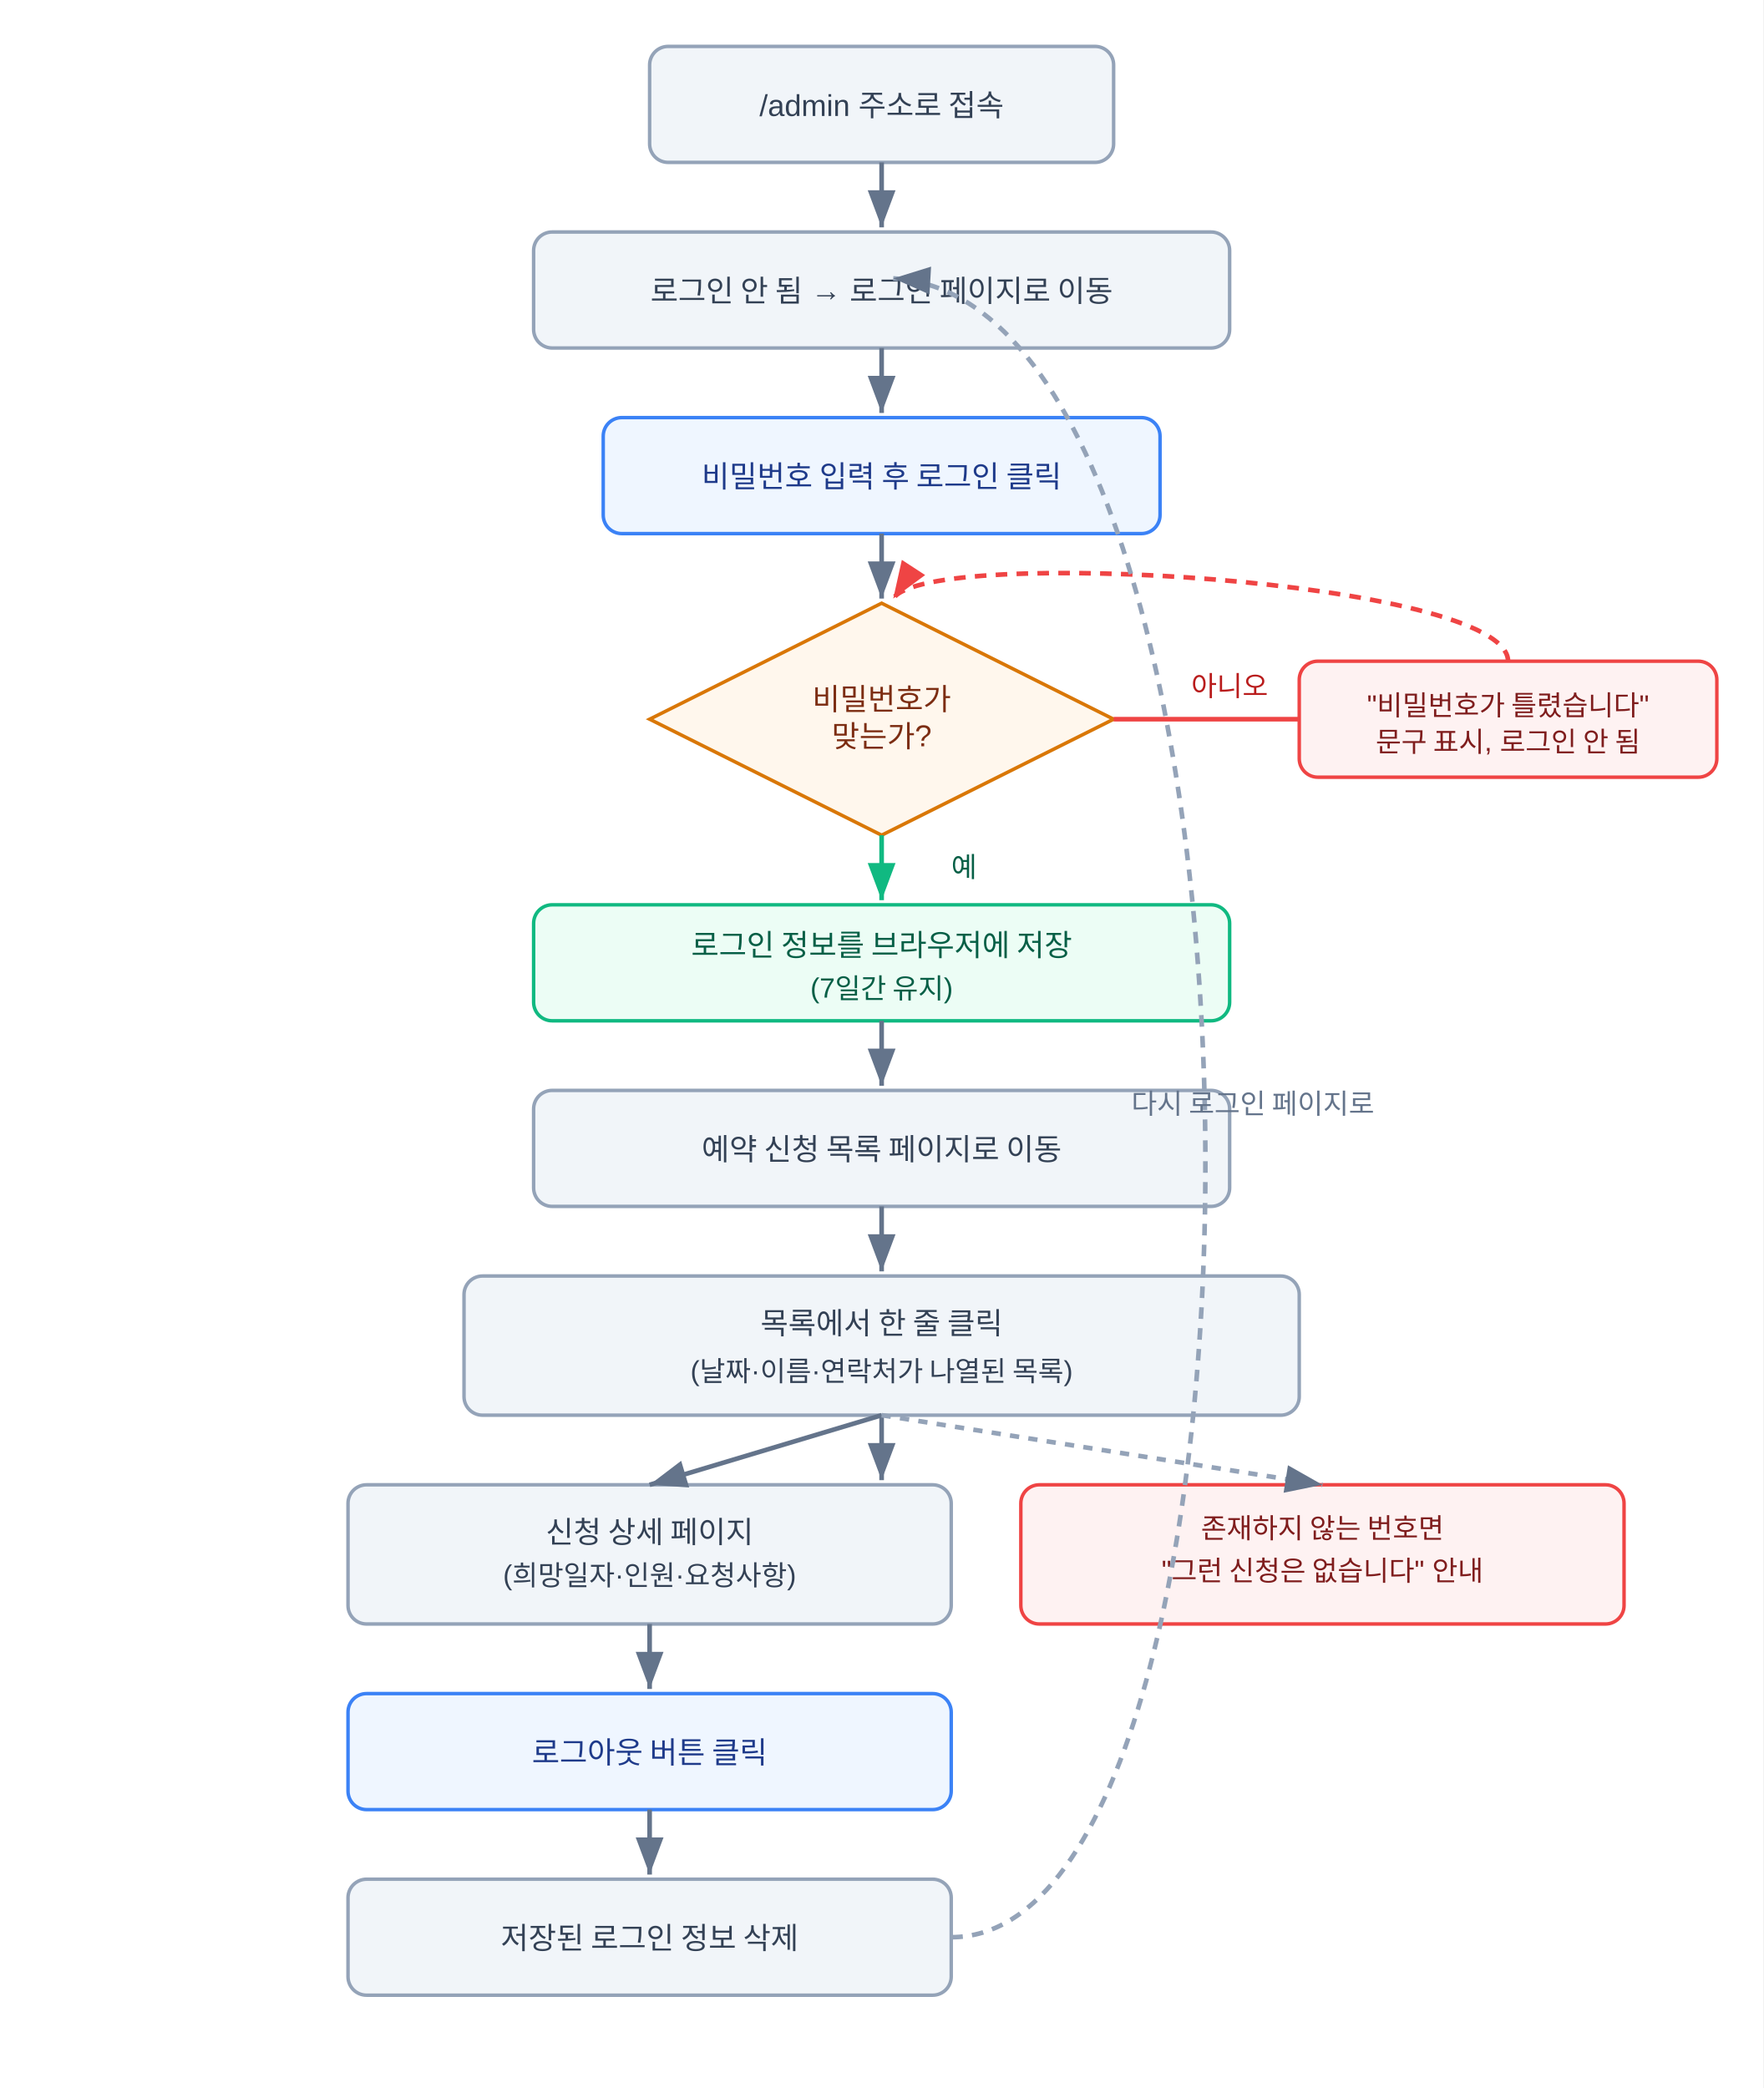
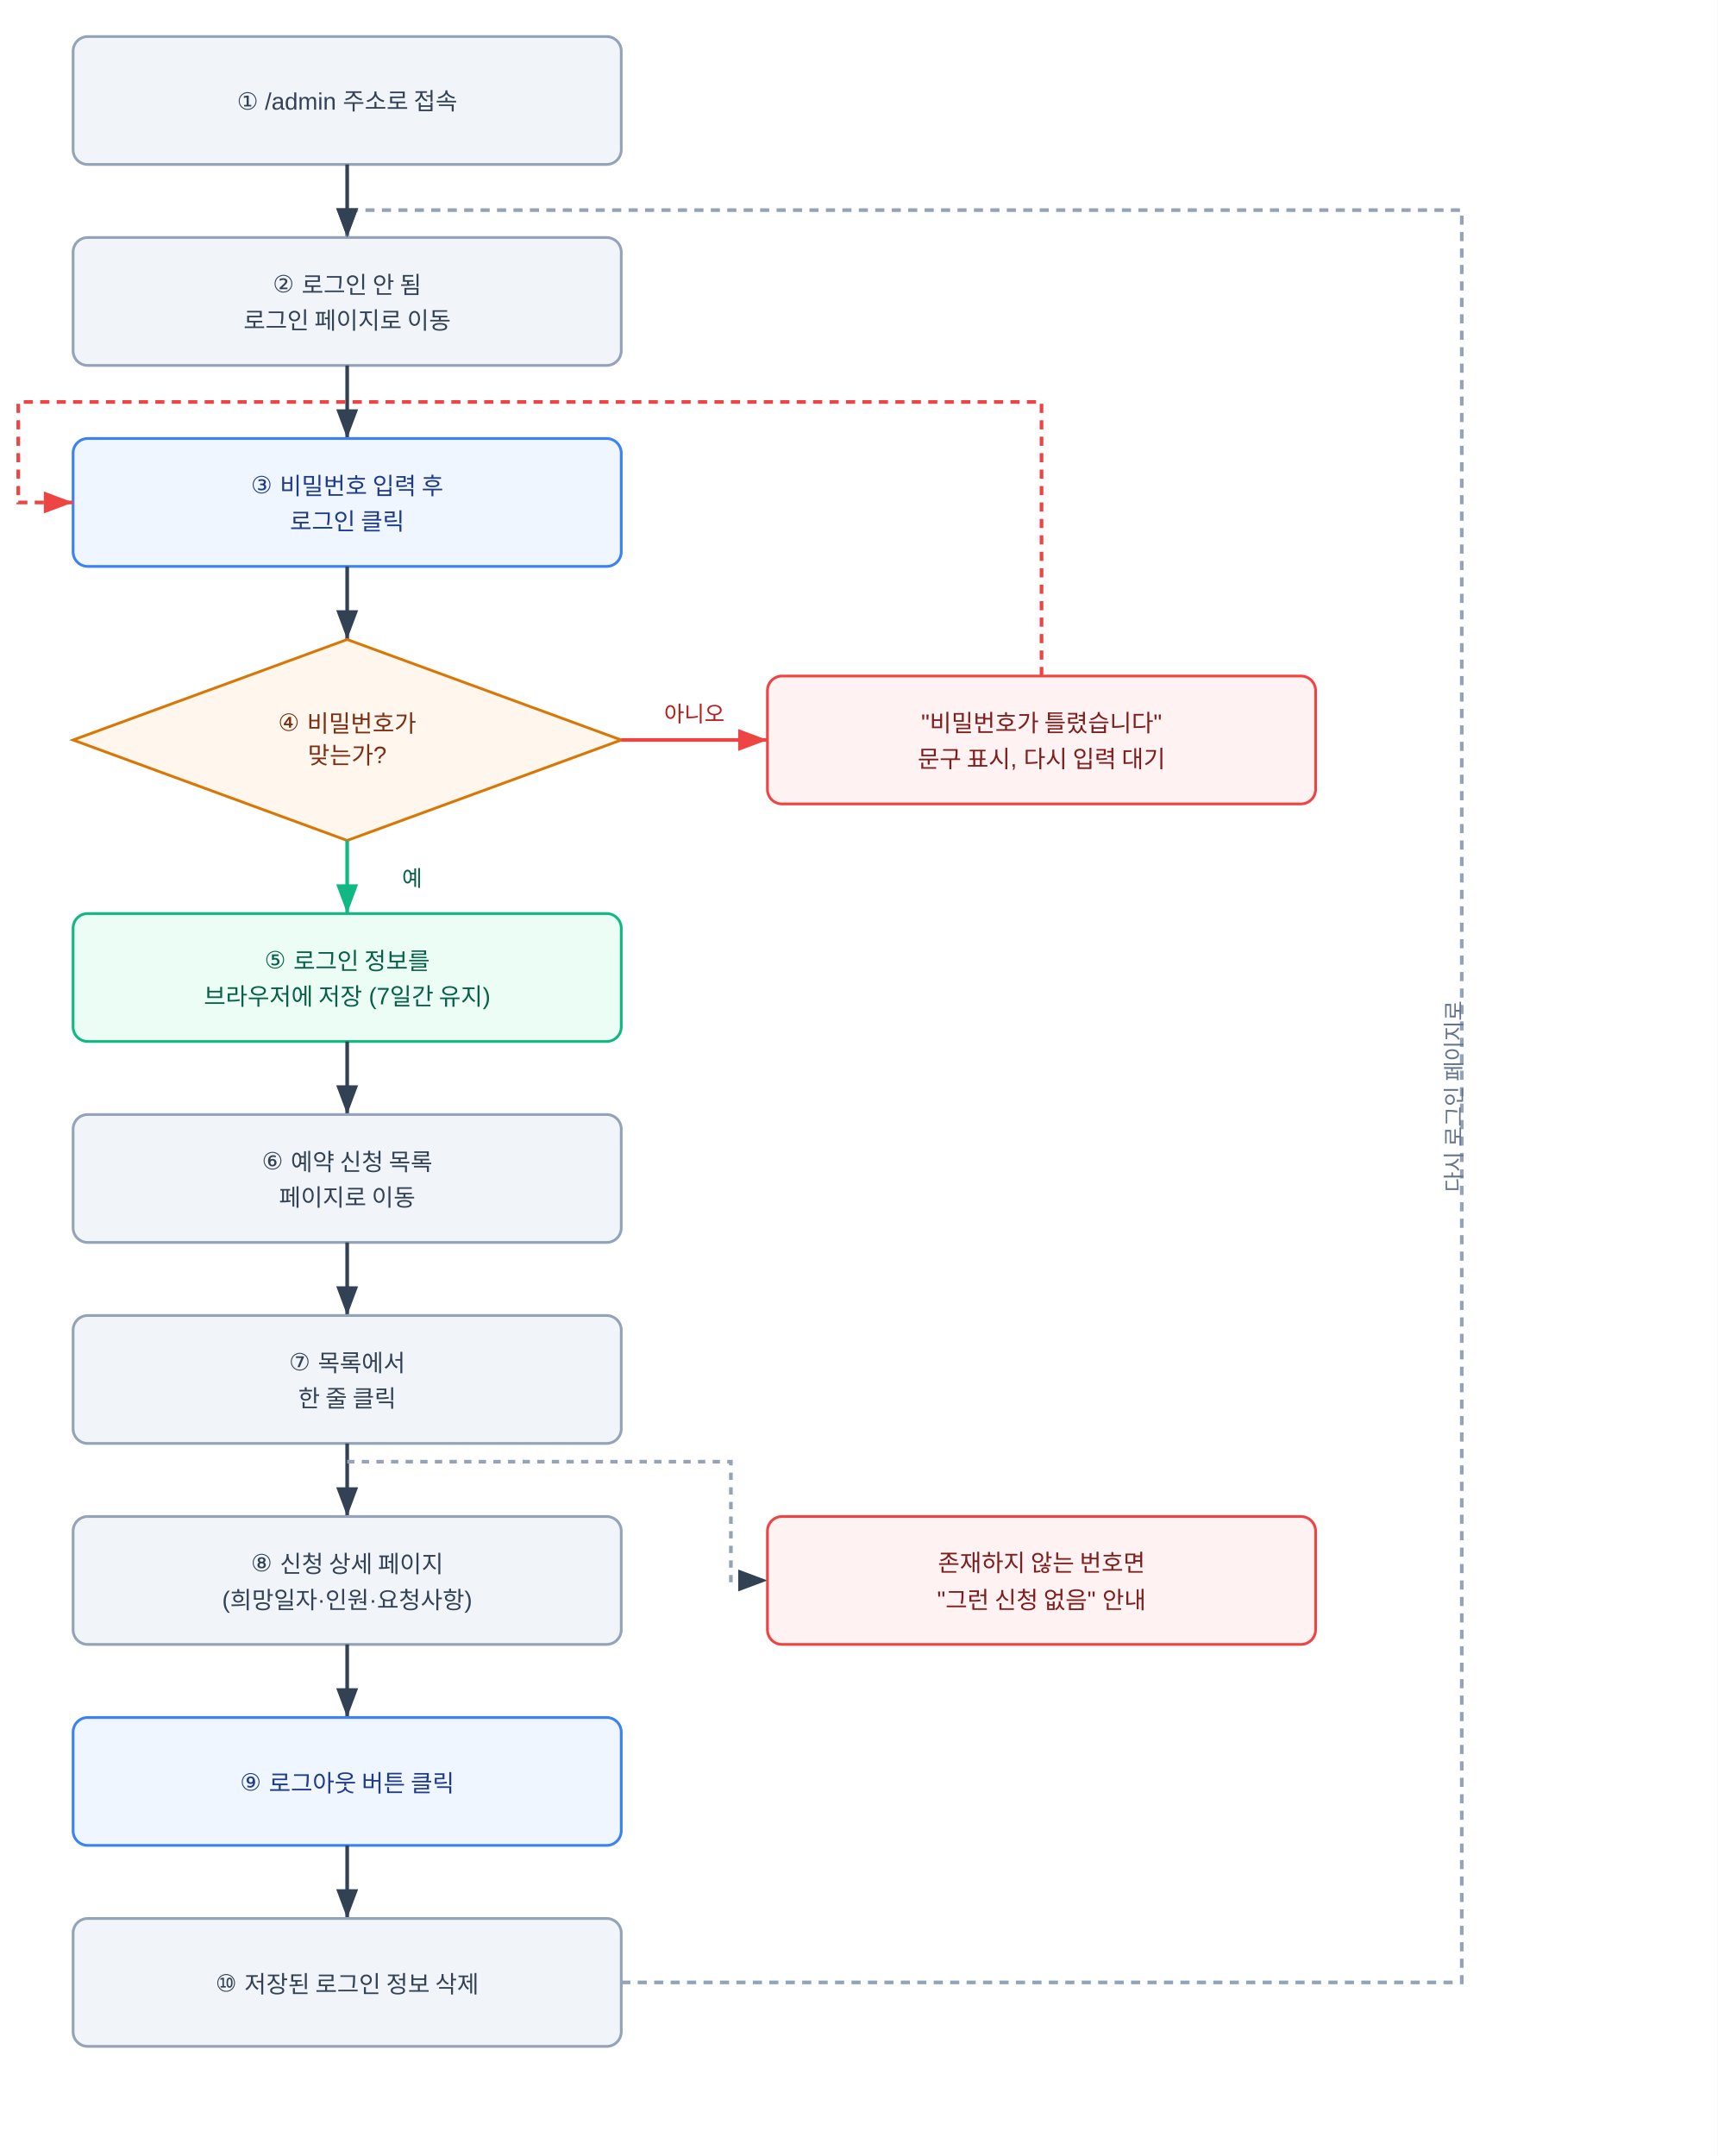
- <svg xmlns="http://www.w3.org/2000/svg" viewBox="0 0 760 900" font-family="'Segoe UI', Arial, sans-serif">
-   <rect width="760" height="900" fill="#ffffff" />
+ <svg xmlns="http://www.w3.org/2000/svg" viewBox="0 0 940 1180" font-family="'Segoe UI', Arial, sans-serif">
+   <rect width="940" height="1180" fill="#ffffff" />
  <defs>
    <marker id="a" markerWidth="10" markerHeight="10" refX="8" refY="3" orient="auto" markerUnits="strokeWidth">
-       <path d="M0,0 L8,3 L0,6 Z" fill="#64748b" />
+       <path d="M0,0 L8,3 L0,6 Z" fill="#334155" />
    </marker>
    <marker id="ared" markerWidth="10" markerHeight="10" refX="8" refY="3" orient="auto" markerUnits="strokeWidth">
      <path d="M0,0 L8,3 L0,6 Z" fill="#ef4444" />
    </marker>
    <marker id="agreen" markerWidth="10" markerHeight="10" refX="8" refY="3" orient="auto" markerUnits="strokeWidth">
      <path d="M0,0 L8,3 L0,6 Z" fill="#10b981" />
    </marker>
  </defs>
-   <rect x="280" y="20" width="200" height="50" rx="8" fill="#f1f5f9" stroke="#94a3b8" stroke-width="1.5" />
-   <text x="380" y="50" font-size="13" fill="#334155" text-anchor="middle">/admin 주소로 접속</text>
-   <line x1="380" y1="70" x2="380" y2="98" stroke="#64748b" stroke-width="2" marker-end="url(#a)" />
-   <rect x="230" y="100" width="300" height="50" rx="8" fill="#f1f5f9" stroke="#94a3b8" stroke-width="1.5" />
-   <text x="380" y="130" font-size="13" fill="#334155" text-anchor="middle">로그인 안 됨 → 로그인 페이지로 이동</text>
-   <line x1="380" y1="150" x2="380" y2="178" stroke="#64748b" stroke-width="2" marker-end="url(#a)" />
-   <rect x="260" y="180" width="240" height="50" rx="8" fill="#eff6ff" stroke="#3b82f6" stroke-width="1.5" />
-   <text x="380" y="210" font-size="13" fill="#1e3a8a" text-anchor="middle">비밀번호 입력 후 로그인 클릭</text>
-   <line x1="380" y1="230" x2="380" y2="258" stroke="#64748b" stroke-width="2" marker-end="url(#a)" />
-   <polygon points="380,260 480,310 380,360 280,310" fill="#fff7ed" stroke="#d97706" stroke-width="1.5" />
-   <text x="380" y="306" font-size="13" fill="#7c2d12" text-anchor="middle">비밀번호가</text>
-   <text x="380" y="322" font-size="13" fill="#7c2d12" text-anchor="middle">맞는가?</text>
-   <line x1="480" y1="310" x2="580" y2="310" stroke="#ef4444" stroke-width="2" marker-end="url(#ared)" />
-   <text x="530" y="300" font-size="12" fill="#b91c1c" text-anchor="middle">아니오</text>
-   <rect x="560" y="285" width="180" height="50" rx="8" fill="#fef2f2" stroke="#ef4444" stroke-width="1.5" />
-   <text x="650" y="308" font-size="12" fill="#7f1d1d" text-anchor="middle">"비밀번호가 틀렸습니다"</text>
-   <text x="650" y="324" font-size="12" fill="#7f1d1d" text-anchor="middle">문구 표시, 로그인 안 됨</text>
-   <path d="M650,285 C650,250 400,235 385,258" fill="none" stroke="#ef4444" stroke-width="2" stroke-dasharray="5,4" marker-end="url(#ared)" />
-   <line x1="380" y1="360" x2="380" y2="388" stroke="#10b981" stroke-width="2" marker-end="url(#agreen)" />
-   <text x="410" y="378" font-size="12" fill="#065f46">예</text>
-   <rect x="230" y="390" width="300" height="50" rx="8" fill="#ecfdf5" stroke="#10b981" stroke-width="1.5" />
-   <text x="380" y="412" font-size="13" fill="#065f46" text-anchor="middle">로그인 정보를 브라우저에 저장</text>
-   <text x="380" y="430" font-size="12" fill="#065f46" text-anchor="middle">(7일간 유지)</text>
-   <line x1="380" y1="440" x2="380" y2="468" stroke="#64748b" stroke-width="2" marker-end="url(#a)" />
-   <rect x="230" y="470" width="300" height="50" rx="8" fill="#f1f5f9" stroke="#94a3b8" stroke-width="1.5" />
-   <text x="380" y="500" font-size="13" fill="#334155" text-anchor="middle">예약 신청 목록 페이지로 이동</text>
-   <line x1="380" y1="520" x2="380" y2="548" stroke="#64748b" stroke-width="2" marker-end="url(#a)" />
-   <rect x="200" y="550" width="360" height="60" rx="8" fill="#f1f5f9" stroke="#94a3b8" stroke-width="1.5" />
-   <text x="380" y="575" font-size="13" fill="#334155" text-anchor="middle">목록에서 한 줄 클릭</text>
-   <text x="380" y="595" font-size="12" fill="#334155" text-anchor="middle">(날짜·이름·연락처가 나열된 목록)</text>
-   <line x1="380" y1="610" x2="380" y2="638" stroke="#64748b" stroke-width="2" marker-end="url(#a)" />
-   <rect x="150" y="640" width="260" height="60" rx="8" fill="#f1f5f9" stroke="#94a3b8" stroke-width="1.5" />
-   <text x="280" y="665" font-size="13" fill="#334155" text-anchor="middle">신청 상세 페이지</text>
-   <text x="280" y="683" font-size="12" fill="#334155" text-anchor="middle">(희망일자·인원·요청사항)</text>
-   <rect x="440" y="640" width="260" height="60" rx="8" fill="#fef2f2" stroke="#ef4444" stroke-width="1.5" />
-   <text x="570" y="663" font-size="12" fill="#7f1d1d" text-anchor="middle">존재하지 않는 번호면</text>
-   <text x="570" y="681" font-size="12" fill="#7f1d1d" text-anchor="middle">"그런 신청은 없습니다" 안내</text>
-   <line x1="380" y1="610" x2="280" y2="640" stroke="#64748b" stroke-width="2" marker-end="url(#a)" />
-   <line x1="380" y1="610" x2="570" y2="640" stroke="#94a3b8" stroke-width="2" stroke-dasharray="4,4" marker-end="url(#a)" />
-   <line x1="280" y1="700" x2="280" y2="728" stroke="#64748b" stroke-width="2" marker-end="url(#a)" />
-   <rect x="150" y="730" width="260" height="50" rx="8" fill="#eff6ff" stroke="#3b82f6" stroke-width="1.5" />
-   <text x="280" y="760" font-size="13" fill="#1e3a8a" text-anchor="middle">로그아웃 버튼 클릭</text>
-   <line x1="280" y1="780" x2="280" y2="808" stroke="#64748b" stroke-width="2" marker-end="url(#a)" />
-   <rect x="150" y="810" width="260" height="50" rx="8" fill="#f1f5f9" stroke="#94a3b8" stroke-width="1.5" />
-   <text x="280" y="840" font-size="13" fill="#334155" text-anchor="middle">저장된 로그인 정보 삭제</text>
-   <path d="M410,835 C 560,835 560,130 385,120" fill="none" stroke="#94a3b8" stroke-width="2" stroke-dasharray="5,4" marker-end="url(#a)" />
-   <text x="540" y="480" font-size="12" fill="#64748b" text-anchor="middle">다시 로그인 페이지로</text>
+   <rect x="40" y="20" width="300" height="70" rx="8" fill="#f1f5f9" stroke="#94a3b8" stroke-width="1.5" />
+   <text x="190" y="60" font-size="13" fill="#334155" text-anchor="middle">① /admin 주소로 접속</text>
+   <line x1="190" y1="90" x2="190" y2="130" stroke="#334155" stroke-width="2" marker-end="url(#a)" />
+   <rect x="40" y="130" width="300" height="70" rx="8" fill="#f1f5f9" stroke="#94a3b8" stroke-width="1.5" />
+   <text x="190" y="160" font-size="13" fill="#334155" text-anchor="middle">② 로그인 안 됨</text>
+   <text x="190" y="180" font-size="13" fill="#334155" text-anchor="middle">로그인 페이지로 이동</text>
+   <line x1="190" y1="200" x2="190" y2="240" stroke="#334155" stroke-width="2" marker-end="url(#a)" />
+   <rect x="40" y="240" width="300" height="70" rx="8" fill="#eff6ff" stroke="#3b82f6" stroke-width="1.5" />
+   <text x="190" y="270" font-size="13" fill="#1e3a8a" text-anchor="middle">③ 비밀번호 입력 후</text>
+   <text x="190" y="290" font-size="13" fill="#1e3a8a" text-anchor="middle">로그인 클릭</text>
+   <line x1="190" y1="310" x2="190" y2="350" stroke="#334155" stroke-width="2" marker-end="url(#a)" />
+   <polygon points="190,350 340,405 190,460 40,405" fill="#fff7ed" stroke="#d97706" stroke-width="1.5" />
+   <text x="190" y="400" font-size="13" fill="#7c2d12" text-anchor="middle">④ 비밀번호가</text>
+   <text x="190" y="418" font-size="13" fill="#7c2d12" text-anchor="middle">맞는가?</text>
+   <line x1="340" y1="405" x2="420" y2="405" stroke="#ef4444" stroke-width="2" marker-end="url(#ared)" />
+   <text x="380" y="395" font-size="12" fill="#b91c1c" text-anchor="middle">아니오</text>
+   <rect x="420" y="370" width="300" height="70" rx="8" fill="#fef2f2" stroke="#ef4444" stroke-width="1.5" />
+   <text x="570" y="400" font-size="13" fill="#7f1d1d" text-anchor="middle">"비밀번호가 틀렸습니다"</text>
+   <text x="570" y="420" font-size="13" fill="#7f1d1d" text-anchor="middle">문구 표시, 다시 입력 대기</text>
+   <path d="M 570,370 L 570,220 L 10,220 L 10,275 L 40,275" fill="none" stroke="#ef4444" stroke-width="2" stroke-dasharray="5,4" marker-end="url(#ared)" />
+   <line x1="190" y1="460" x2="190" y2="500" stroke="#10b981" stroke-width="2" marker-end="url(#agreen)" />
+   <text x="220" y="485" font-size="12" fill="#065f46">예</text>
+   <rect x="40" y="500" width="300" height="70" rx="8" fill="#ecfdf5" stroke="#10b981" stroke-width="1.5" />
+   <text x="190" y="530" font-size="13" fill="#065f46" text-anchor="middle">⑤ 로그인 정보를</text>
+   <text x="190" y="550" font-size="13" fill="#065f46" text-anchor="middle">브라우저에 저장 (7일간 유지)</text>
+   <line x1="190" y1="570" x2="190" y2="610" stroke="#334155" stroke-width="2" marker-end="url(#a)" />
+   <rect x="40" y="610" width="300" height="70" rx="8" fill="#f1f5f9" stroke="#94a3b8" stroke-width="1.5" />
+   <text x="190" y="640" font-size="13" fill="#334155" text-anchor="middle">⑥ 예약 신청 목록</text>
+   <text x="190" y="660" font-size="13" fill="#334155" text-anchor="middle">페이지로 이동</text>
+   <line x1="190" y1="680" x2="190" y2="720" stroke="#334155" stroke-width="2" marker-end="url(#a)" />
+   <rect x="40" y="720" width="300" height="70" rx="8" fill="#f1f5f9" stroke="#94a3b8" stroke-width="1.5" />
+   <text x="190" y="750" font-size="13" fill="#334155" text-anchor="middle">⑦ 목록에서</text>
+   <text x="190" y="770" font-size="13" fill="#334155" text-anchor="middle">한 줄 클릭</text>
+   <line x1="190" y1="790" x2="190" y2="830" stroke="#334155" stroke-width="2" marker-end="url(#a)" />
+   <path d="M 190,800 L 400,800 L 400,865 L 420,865" fill="none" stroke="#94a3b8" stroke-width="2" stroke-dasharray="4,4" marker-end="url(#a)" />
+   <rect x="40" y="830" width="300" height="70" rx="8" fill="#f1f5f9" stroke="#94a3b8" stroke-width="1.5" />
+   <text x="190" y="860" font-size="13" fill="#334155" text-anchor="middle">⑧ 신청 상세 페이지</text>
+   <text x="190" y="880" font-size="13" fill="#334155" text-anchor="middle">(희망일자·인원·요청사항)</text>
+   <rect x="420" y="830" width="300" height="70" rx="8" fill="#fef2f2" stroke="#ef4444" stroke-width="1.5" />
+   <text x="570" y="860" font-size="13" fill="#7f1d1d" text-anchor="middle">존재하지 않는 번호면</text>
+   <text x="570" y="880" font-size="13" fill="#7f1d1d" text-anchor="middle">"그런 신청 없음" 안내</text>
+   <line x1="190" y1="900" x2="190" y2="940" stroke="#334155" stroke-width="2" marker-end="url(#a)" />
+   <rect x="40" y="940" width="300" height="70" rx="8" fill="#eff6ff" stroke="#3b82f6" stroke-width="1.5" />
+   <text x="190" y="980" font-size="13" fill="#1e3a8a" text-anchor="middle">⑨ 로그아웃 버튼 클릭</text>
+   <line x1="190" y1="1010" x2="190" y2="1050" stroke="#334155" stroke-width="2" marker-end="url(#a)" />
+   <rect x="40" y="1050" width="300" height="70" rx="8" fill="#f1f5f9" stroke="#94a3b8" stroke-width="1.5" />
+   <text x="190" y="1090" font-size="13" fill="#334155" text-anchor="middle">⑩ 저장된 로그인 정보 삭제</text>
+   <path d="M 340,1085 L 800,1085 L 800,115 L 190,115 L 190,130" fill="none" stroke="#94a3b8" stroke-width="2" stroke-dasharray="5,4" marker-end="url(#a)" />
+   <text x="800" y="600" font-size="12" fill="#64748b" text-anchor="middle" transform="rotate(-90 800 600)">다시 로그인 페이지로</text>
</svg>
